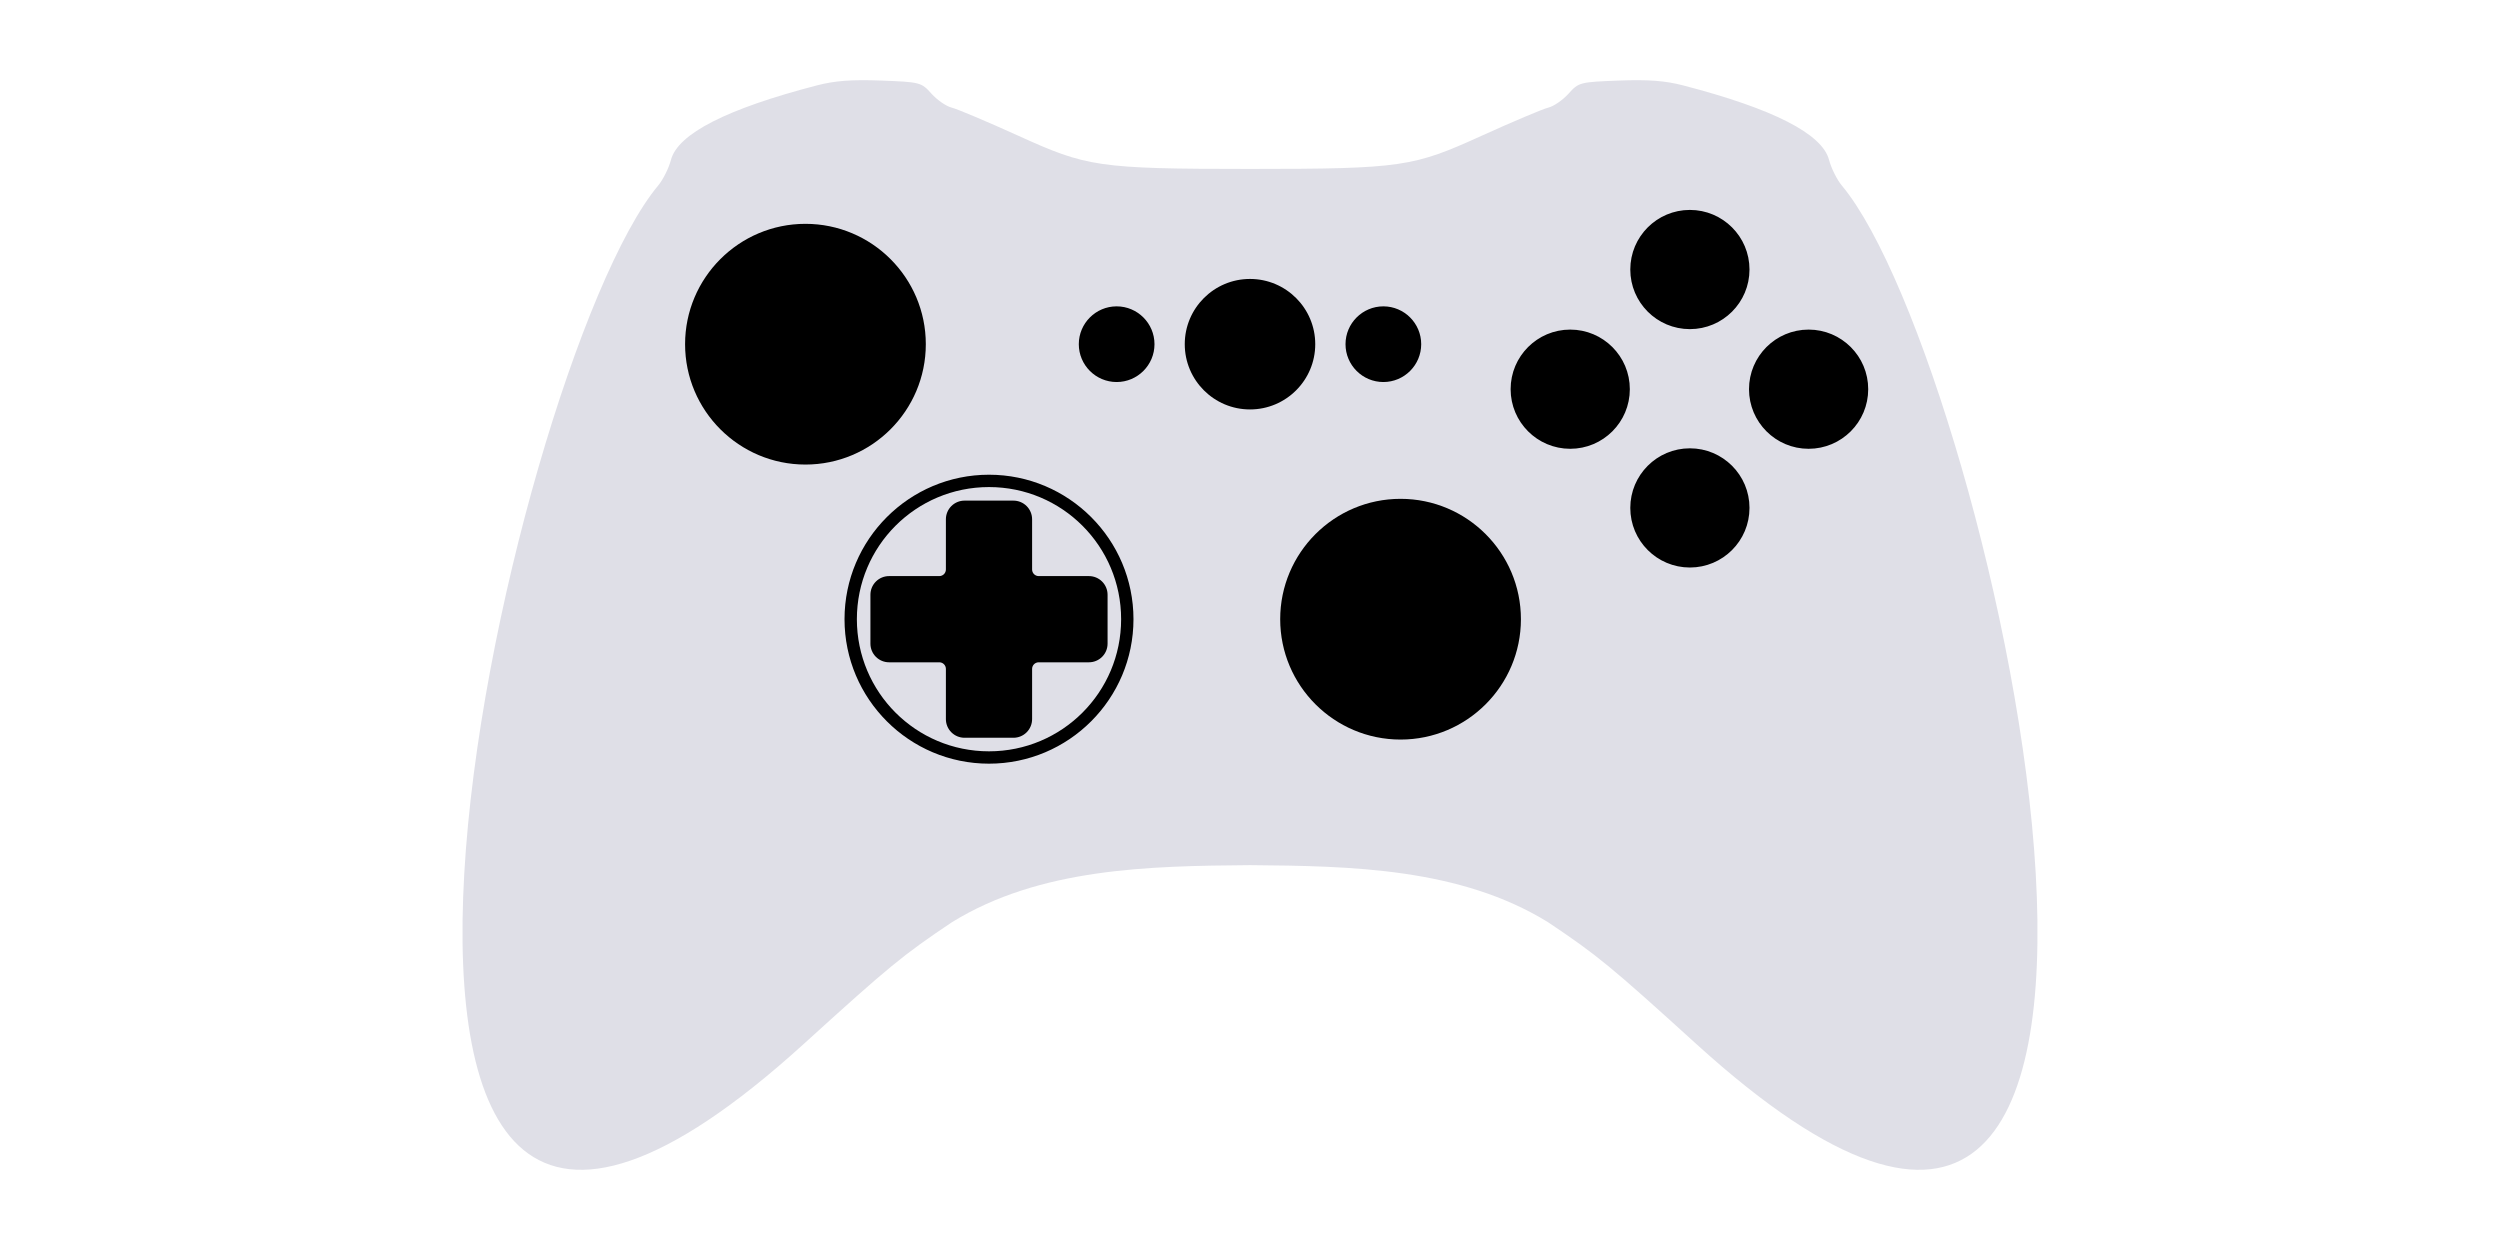
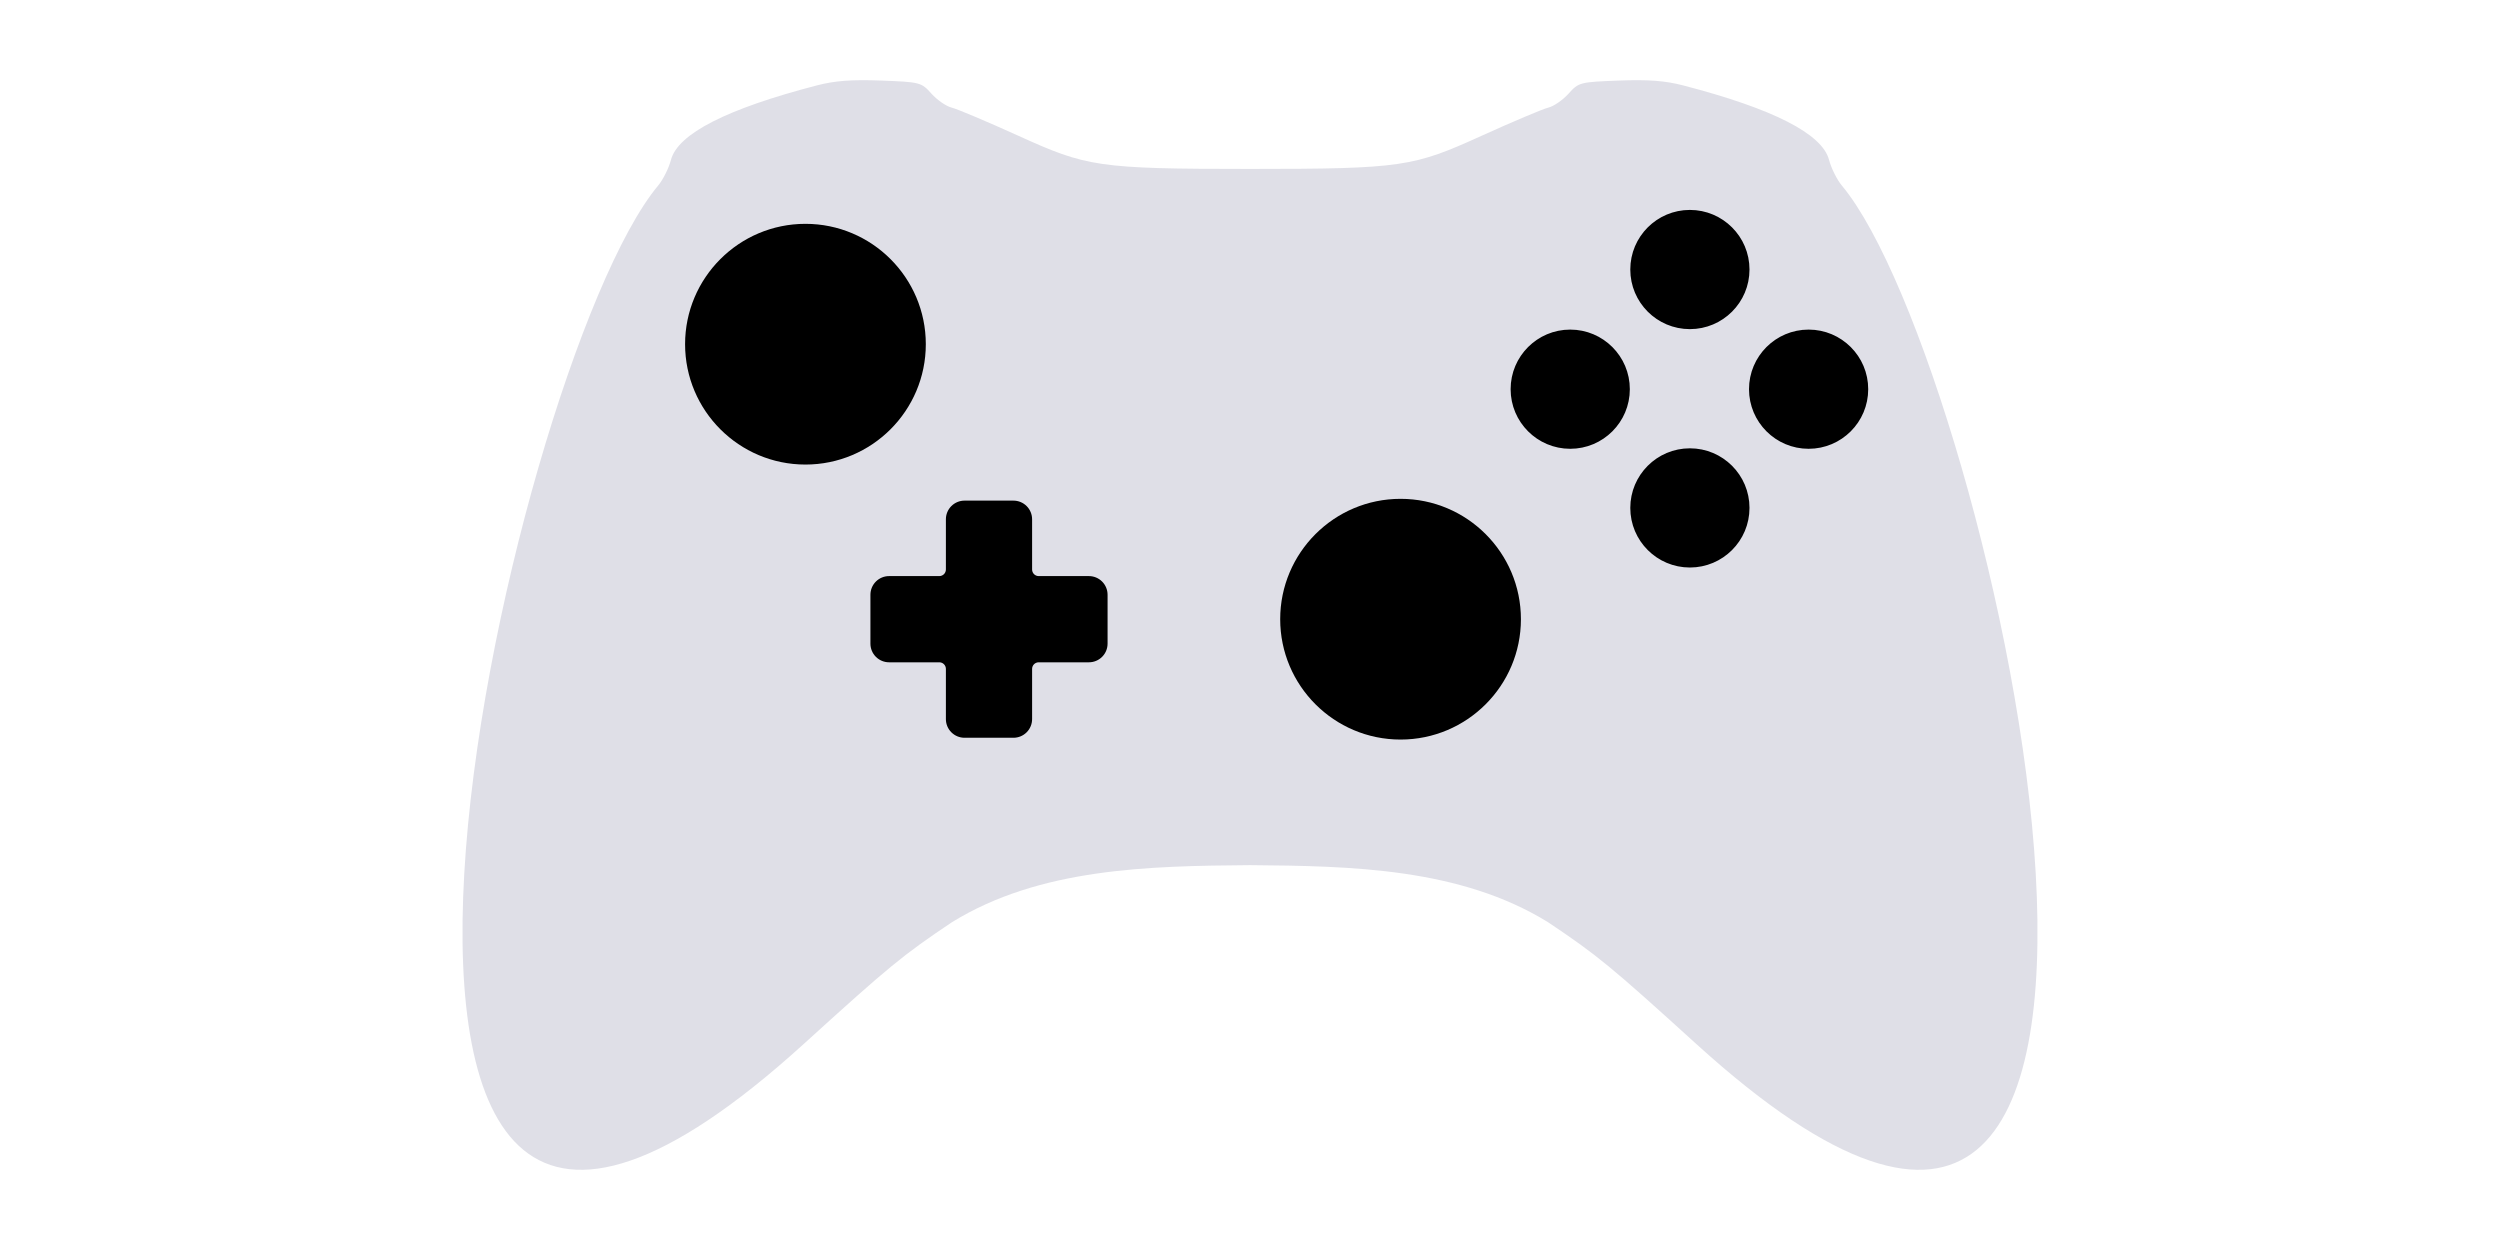
<svg xmlns="http://www.w3.org/2000/svg" xml:space="preserve" width="1000" height="500" version="1.1" id="svg20">
  <defs id="defs20" />
  <path d="M352.487 32.225c-11.78-.447-18.49.054-25.686 1.922-36.091 9.362-55.686 19.366-58.424 29.83-.864 3.3-3.16 7.904-5.104 10.23-60.412 72.3-165.82 546.88 58.197 343.4 34.3-31.157 39.613-35.523 59.305-48.718 35.127-21.686 78.742-22.5 119.226-22.829 40.483.33 84.098 1.143 119.225 22.83 19.692 13.194 25.004 17.56 59.305 48.717 224.016 203.48 118.61-271.1 58.197-343.4-1.943-2.326-4.24-6.93-5.104-10.23-2.738-10.464-22.333-20.468-58.424-29.83-7.197-1.867-13.905-2.37-25.686-1.922-15.585.593-16.036.71-20.098 5.24-2.285 2.547-5.923 5.057-8.082 5.577s-14.174 5.593-26.7 11.275c-27.257 12.367-31.571 13.257-92.633 13.255-61.063.001-65.377-.888-92.635-13.255-12.525-5.682-24.54-10.755-26.7-11.275-2.158-.52-5.796-3.03-8.081-5.578-4.062-4.53-4.514-4.646-20.098-5.239" style="fill:#dfdfe7;fill-opacity:1;fill-rule:evenodd;stroke:none;stroke-width:3.33;stroke-linecap:round;stroke-miterlimit:7;stroke-opacity:1;paint-order:stroke markers fill" id="path1" />
  <circle cx="594.622" cy="155.488" r="20.64" style="opacity:.5;fill:none;stroke-width:2.822" id="circle1" />
  <circle cx="523.071" cy="155.488" r="15.136" style="opacity:.5;fill:none;stroke-width:1.881" id="circle2" />
  <circle cx="433.632" cy="155.488" r="15.136" style="opacity:.5;fill:none;stroke-width:1.881" id="circle3" />
  <circle cx="560.221" cy="247.678" r="44.031" style="opacity:.5;fill:none;stroke-width:3.763" id="circle4" />
  <circle cx="322.178" cy="155.487" r="44.031" style="opacity:.5;fill:none;stroke-width:3.763" id="circle5" />
  <circle cx="635.902" cy="114.209" r="20.64" style="opacity:.5;fill:none;stroke-width:2.822" id="circle6" />
  <circle cx="677.181" cy="155.488" r="20.64" style="opacity:.5;fill:none;stroke-width:2.822" id="circle7" />
  <circle cx="635.902" cy="196.767" r="20.64" style="opacity:.5;fill:none;stroke-width:2.822" id="circle8" />
  <path d="M385.104 302.718a3.763 3.763 0 0 1-3.763-3.763V269.7h-29.256a3.763 3.763 0 0 1-3.763-3.763v-24.13a3.763 3.763 0 0 1 3.763-3.764h29.256v-29.256a3.763 3.763 0 0 1 3.763-3.763h24.126a3.763 3.763 0 0 1 3.763 3.763v29.256h29.256a3.763 3.763 0 0 1 3.763 3.763v24.126a3.763 3.763 0 0 1-3.763 3.763h-29.256v29.256a3.763 3.763 0 0 1-3.763 3.763z" style="opacity:.5;fill:none;stroke-width:.941" id="path8" />
  <circle cx="479.727" cy="94.256" r="24.079" style="opacity:.5;fill:none;stroke-width:1.881" id="circle9" />
  <circle cx="675.957" cy="107.81" r="22.21" style="fill:#000;stroke:#000;stroke-width:3.26" id="circle10" />
  <circle cx="675.957" cy="203.166" r="22.21" style="fill:#000;stroke:#000;stroke-width:3.26" id="circle11" />
  <circle cx="-155.677" cy="628.09" r="22.21" style="fill:#000;stroke:#000;stroke-width:3.26" transform="rotate(-90)" id="circle12" />
  <circle cx="-155.677" cy="723.445" r="22.21" style="fill:#000;stroke:#000;stroke-width:3.26" transform="rotate(-90)" id="circle13" />
  <path d="M385.837 200.248a7.46 7.46 0 0 0-7.48 7.481V227.8a2.637 2.637 0 0 1-2.636 2.636h-20.07a7.46 7.46 0 0 0-7.48 7.48v19.525a7.46 7.46 0 0 0 7.48 7.48h20.07a2.637 2.637 0 0 1 2.636 2.636v20.07a7.46 7.46 0 0 0 7.48 7.48h19.527a7.46 7.46 0 0 0 7.478-7.48v-20.07a2.637 2.637 0 0 1 2.637-2.637h20.073a7.46 7.46 0 0 0 7.477-7.479v-19.526a7.46 7.46 0 0 0-7.478-7.479h-20.073a2.637 2.637 0 0 1-2.637-2.636v-20.07a7.46 7.46 0 0 0-7.477-7.48z" style="fill:#000;fill-rule:evenodd;stroke:none;stroke-width:3.172;stroke-miterlimit:7;paint-order:stroke markers fill" id="path13" />
-   <path d="M395.6 189.888c-31.888 0-57.792 25.903-57.792 57.79 0 31.888 25.904 57.79 57.791 57.79 31.888 0 57.791-25.902 57.791-57.79s-25.903-57.79-57.79-57.79m0 4.938c29.218 0 52.85 23.634 52.85 52.853 0 29.218-23.632 52.85-52.85 52.85-29.22 0-52.852-23.632-52.852-52.85 0-29.219 23.633-52.853 52.851-52.853" style="baseline-shift:baseline;display:inline;overflow:visible;vector-effect:none;fill:#000;fill-opacity:1;stroke-width:1.312;stop-color:#000" id="path14" />
-   <path d="M500.003 111.578c-14.402 0-26.1 11.697-26.1 26.098s11.698 26.1 26.1 26.1c14.4 0 26.095-11.699 26.095-26.1 0-14.4-11.695-26.098-26.096-26.098" style="baseline-shift:baseline;display:inline;overflow:visible;vector-effect:none;fill:#000;fill-opacity:1;stroke-width:1.084;stop-color:#000" id="path15" />
-   <path d="M553.344 122.54c-8.348 0-15.137 6.79-15.137 15.137s6.789 15.135 15.137 15.135 15.137-6.787 15.137-15.135-6.79-15.137-15.137-15.137m-106.686 0c8.348 0 15.137 6.79 15.137 15.137s-6.79 15.135-15.137 15.135-15.137-6.787-15.137-15.135 6.789-15.137 15.137-15.137" style="baseline-shift:baseline;display:inline;overflow:visible;vector-effect:none;fill:#000;fill-opacity:1;stop-color:#000" id="path16" />
  <g style="fill:#000;fill-opacity:1" id="g18">
    <path d="M 704.621,563 C 680,563 660,583 660,607.621 c 0,24.621 20,44.621 44.62,44.621 24.622,0 44.622,-20 44.622,-44.62 0,-24.622 -20,-44.622 -44.621,-44.622" style="baseline-shift:baseline;display:inline;overflow:visible;vector-effect:none;fill:#000000;fill-opacity:1;stop-color:#000000" transform="matrix(1.07897,0,0,1.07897,-200.042,-407.925)" id="path18" />
  </g>
  <g style="fill:#000;fill-opacity:1" id="g20">
    <path d="M 704.621,563 C 680,563 660,583 660,607.621 c 0,24.621 20,44.621 44.62,44.621 24.622,0 44.622,-20 44.622,-44.62 0,-24.622 -20,-44.622 -44.621,-44.622" style="baseline-shift:baseline;display:inline;overflow:visible;vector-effect:none;fill:#000000;fill-opacity:1;stop-color:#000000" transform="matrix(1.07897,0,0,1.07897,-438.086,-517.926)" id="path20" />
  </g>
</svg>
